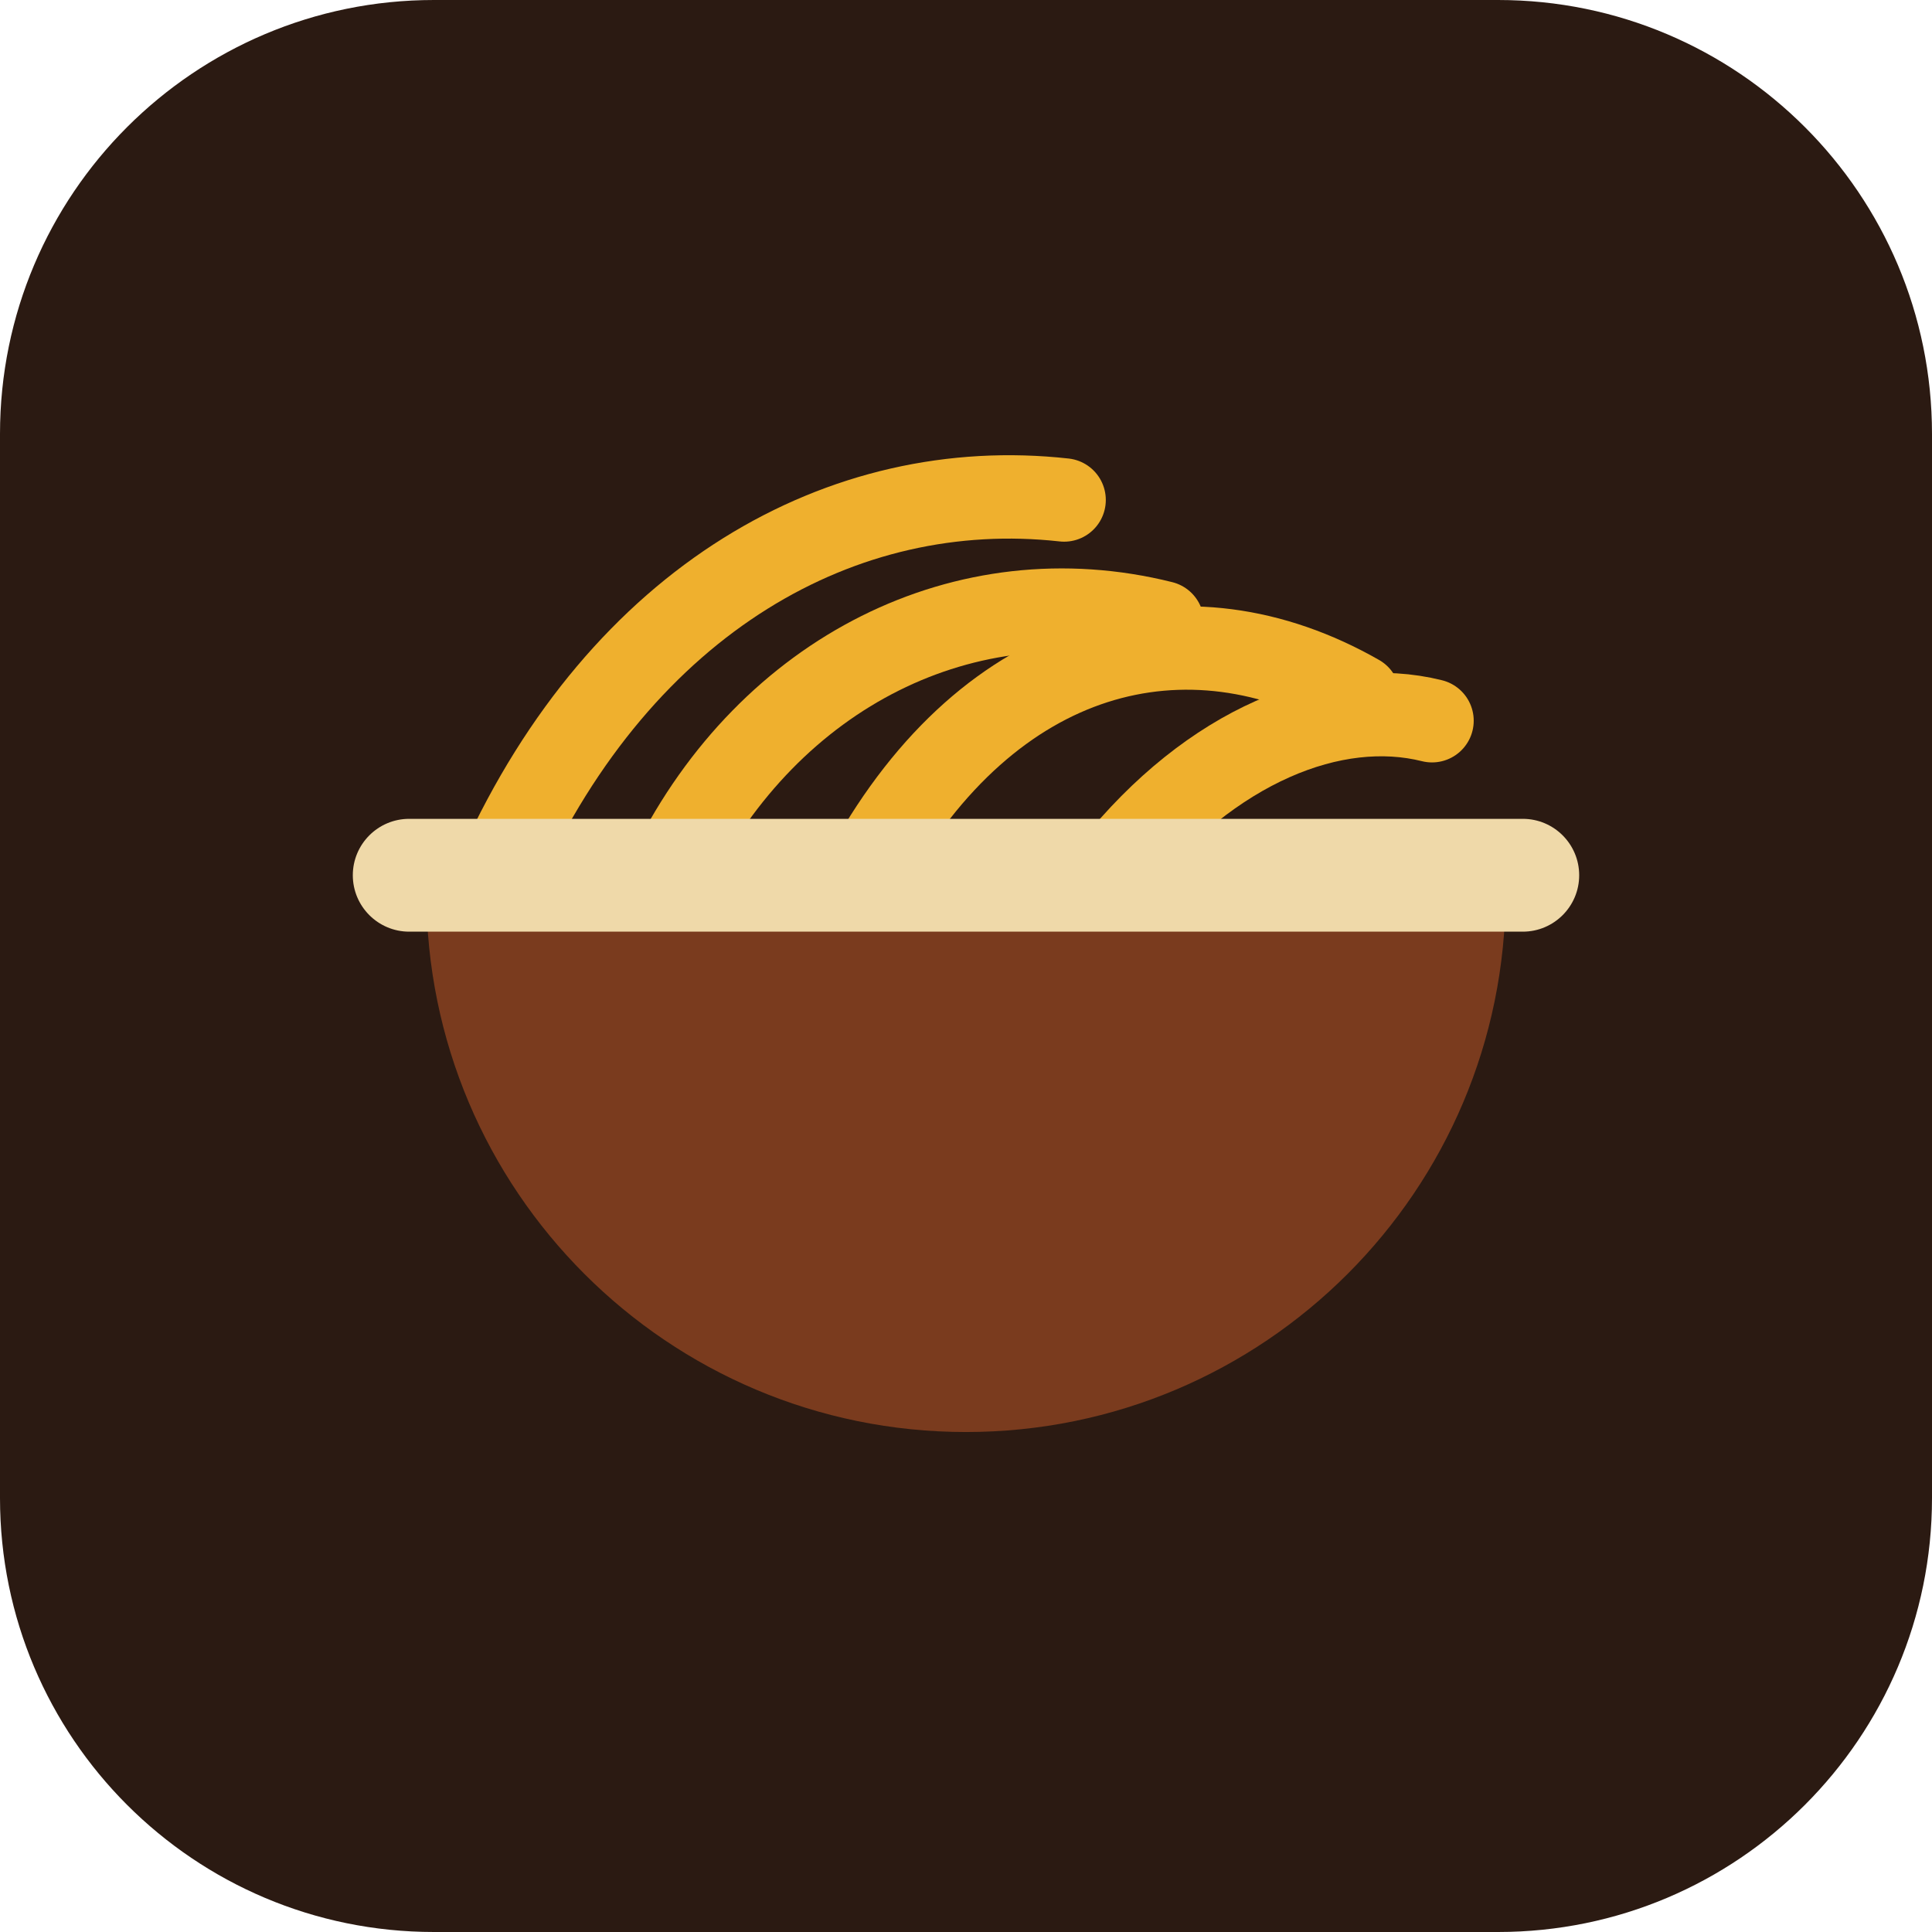
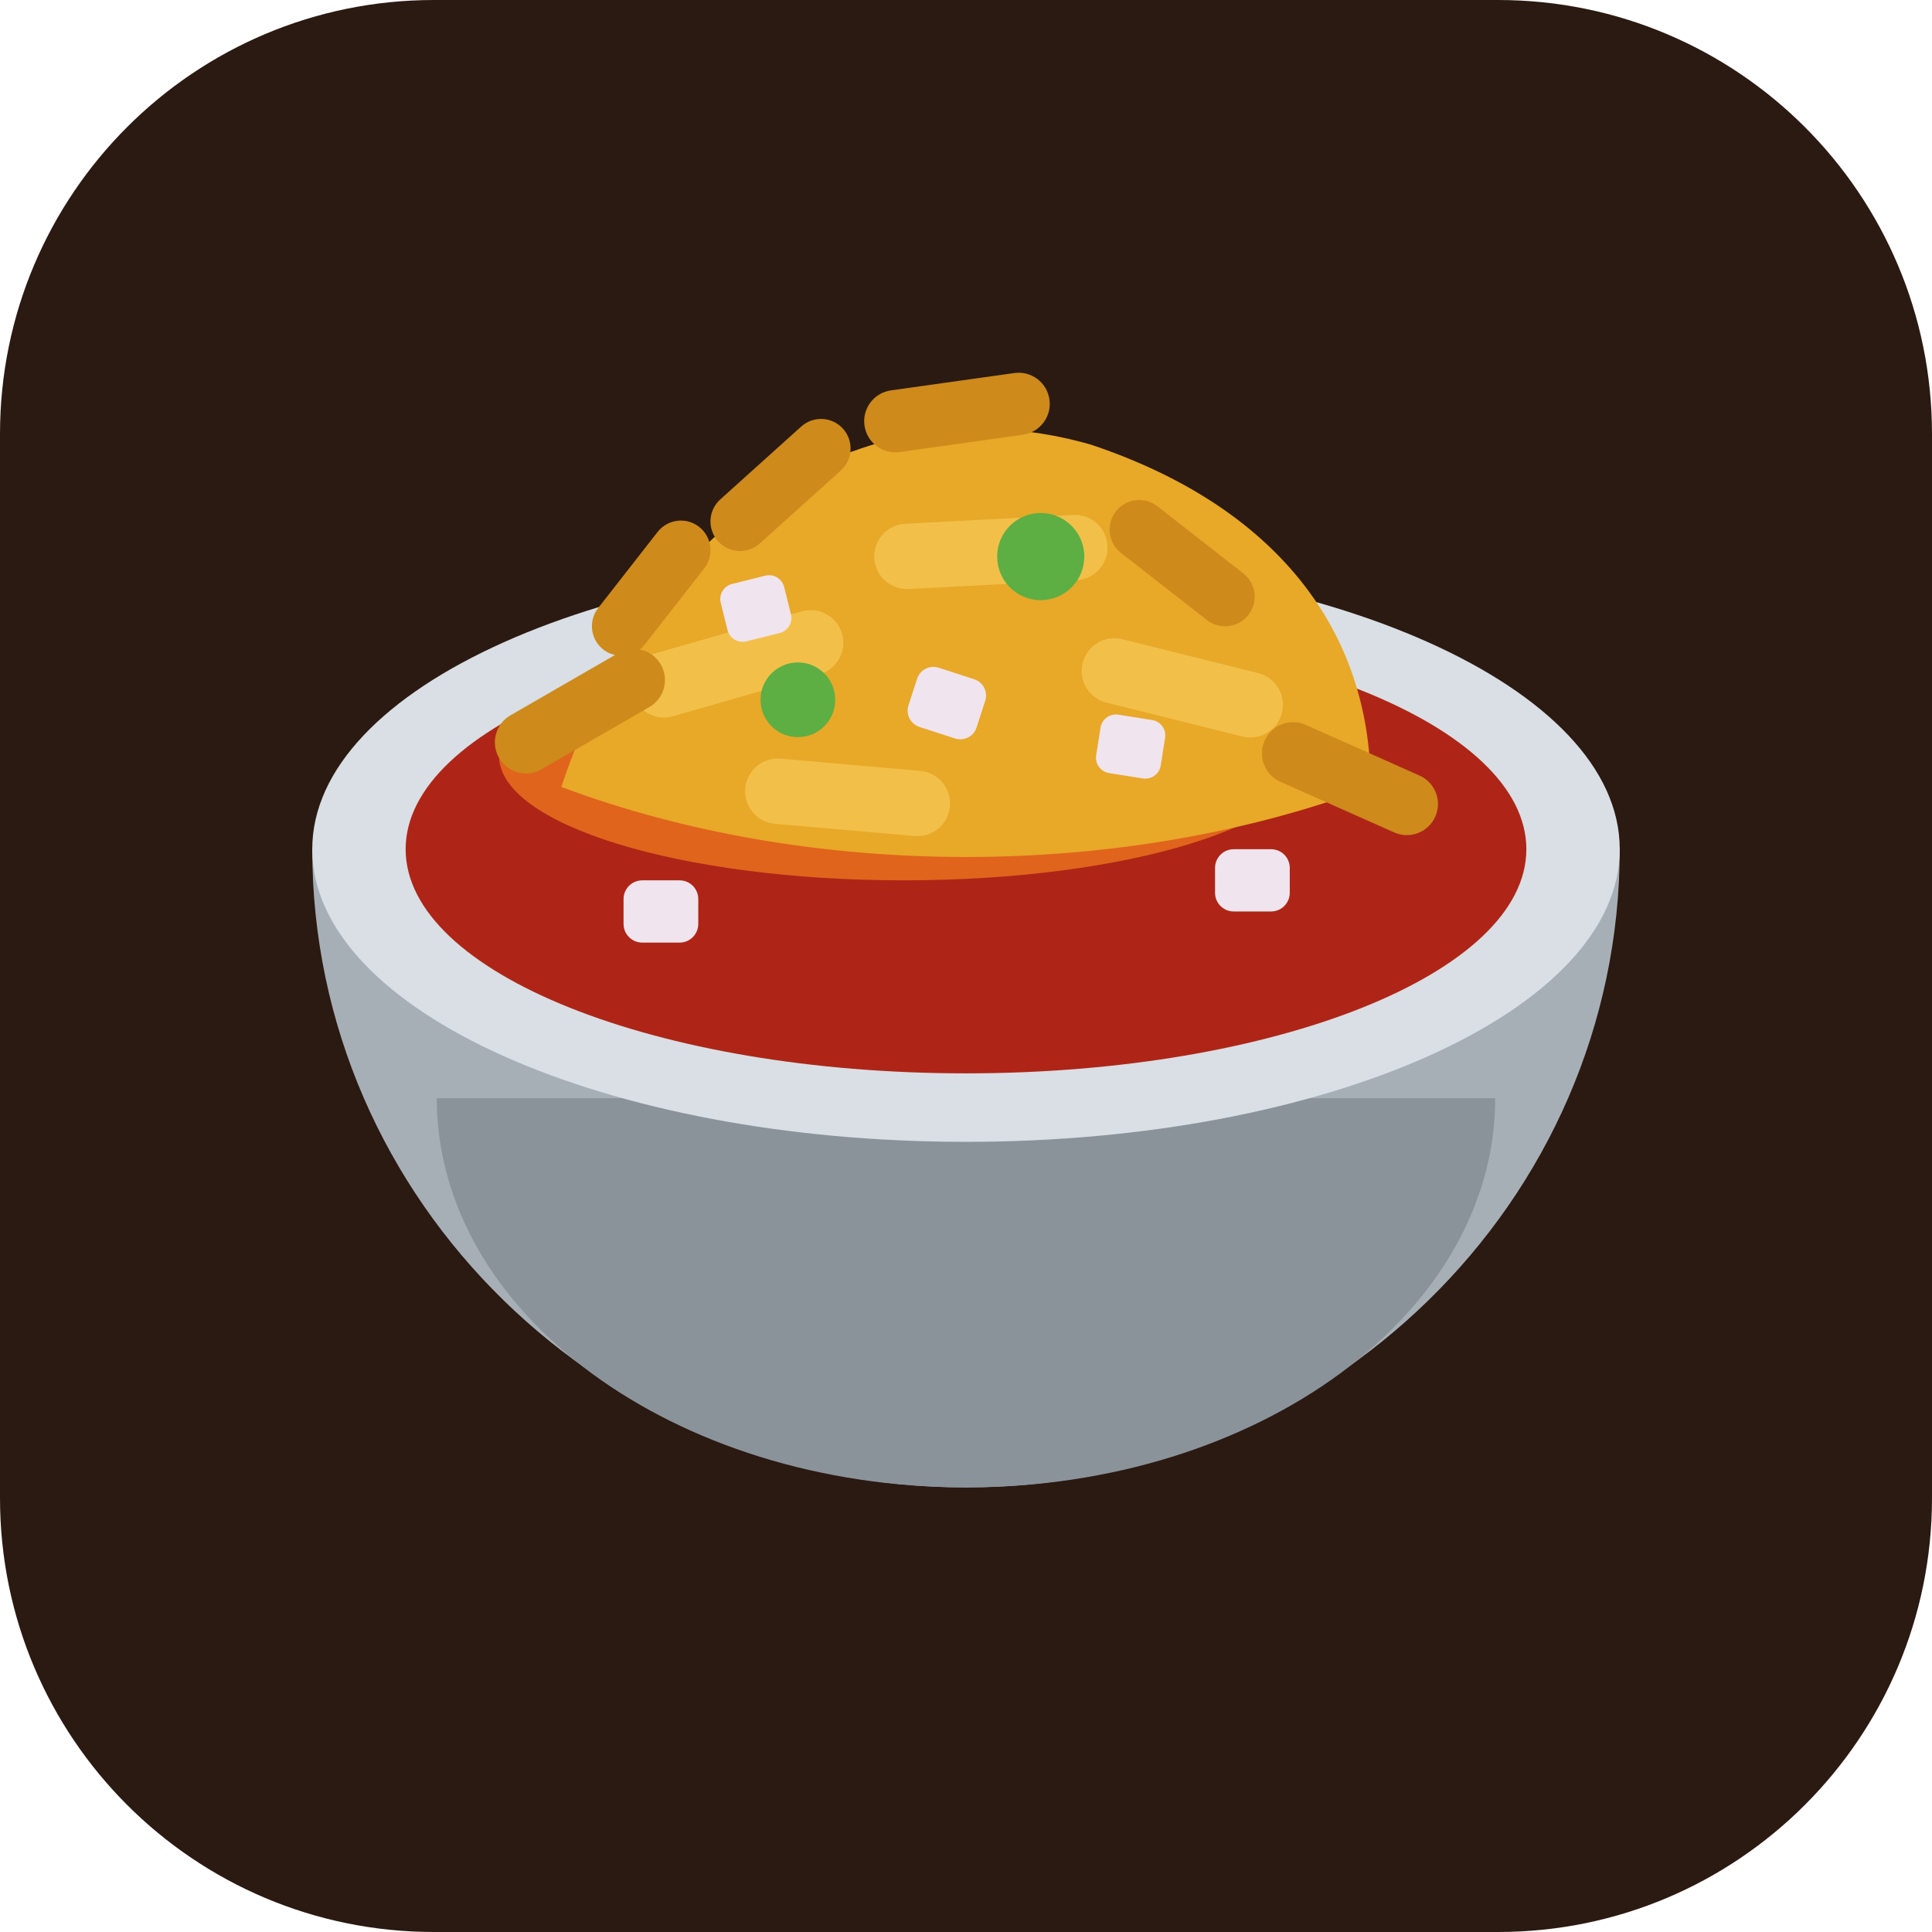
<svg xmlns="http://www.w3.org/2000/svg" width="1024" height="1024" viewBox="0 0 1024 1024">
  <defs>
-     <clipPath id="bowl">
-       <path d="M10 34h44a22 22 0 0 1-44 0z" />
+     <clipPath id="rassa">
+       <ellipse cx="32" cy="30" rx="18" ry="7.2" />
    </clipPath>
  </defs>
  <rect width="1024" height="1024" rx="230" fill="#2B1A12" />
-   <g transform="translate(96 31) scale(13)">
-     <g clip-path="url(#bowl)">
-       <rect x="10" y="34" width="44" height="24" fill="#7A3B1E" />
+   <g transform="translate(-16 -44.9) scale(16.5)">
+     <path d="M11 30A21 20.5 0 0 0 53 30Z" fill="#A7AFB6" />
+     <path d="M15 38A17 12.5 0 0 0 49 38Z" fill="#8B939A" />
+     <ellipse cx="32" cy="30" rx="21" ry="9.4" fill="#D9DFE4" />
+     <ellipse cx="32" cy="30" rx="18" ry="7.2" fill="#AE2517" />
+     <g clip-path="url(#rassa)">
+       <ellipse cx="30" cy="27" rx="13" ry="4" fill="#E0641C" />
+       <g fill="#F0E4EE">
+         <rect x="21" y="31" width="2.4" height="2" rx=".6" />
+         <rect x="40" y="30" width="2.4" height="2" rx=".6" />
+       </g>
    </g>
-     <g fill="none" stroke="#EFB02E" stroke-width="3.4" stroke-linecap="round">
-       <path d="M13 33c5-11 14-16 23-15" />
-       <path d="M20 33c4-8 12-12 20-10" />
-       <path d="M28 33c5-9 13-11 20-7" />
-       <path d="M38 33c4-5 9-7 13-6" />
+     <path d="M19 28c3-9 10-13 17-11 6 2 9 6 9 11-8 3-18 3-26 0z" fill="#E8A828" />
+     <g fill="#F2C049">
+       <rect x="29" y="19.6" width="7.5" height="2.1" rx="1.05" transform="rotate(-3 29 19.6)" />
+       <rect x="21" y="24" width="7" height="2.1" rx="1.05" transform="rotate(-16 21 24)" />
+       <rect x="36" y="23" width="6.6" height="2.1" rx="1.05" transform="rotate(14 36 23)" />
+       <rect x="25" y="27" width="6.6" height="2.1" rx="1.05" transform="rotate(5 25 27)" />
    </g>
-     <rect x="7" y="31" width="50" height="4.6" rx="2.3" fill="#EFD9A9" />
+     <g fill="#CE8A1B">
+       <rect x="16.5" y="26.2" width="6" height="2" rx="1" transform="rotate(-30 16.5 26.2)" />
+       <rect x="42" y="25.6" width="6" height="2" rx="1" transform="rotate(24 42 25.6)" />
+       <rect x="28.6" y="15.4" width="6" height="2" rx="1" transform="rotate(-8 28.6 15.4)" />
+       <rect x="23.4" y="19.4" width="5.4" height="1.9" rx=".95" transform="rotate(-42 23.4 19.4)" />
+       <rect x="37.4" y="18.4" width="5.4" height="1.9" rx=".95" transform="rotate(38 37.4 18.4)" />
+       <rect x="19.6" y="23" width="5" height="1.9" rx=".95" transform="rotate(-52 19.6 23)" />
+     </g>
+     <g fill="#F0E4EE">
+       <rect x="30.6" y="24" width="2.3" height="2" rx=".55" transform="rotate(18 30.6 24)" />
+       <rect x="24" y="21.6" width="2.1" height="1.9" rx=".5" transform="rotate(-14 24 21.6)" />
+       <rect x="36.4" y="25.6" width="2.1" height="1.9" rx=".5" transform="rotate(9 36.4 25.6)" />
+     </g>
+     <g fill="#5DAF43">
+       <circle cx="34.4" cy="20.6" r="1.4" />
+       <circle cx="26.6" cy="25.2" r="1.2" />
+     </g>
  </g>
</svg>
